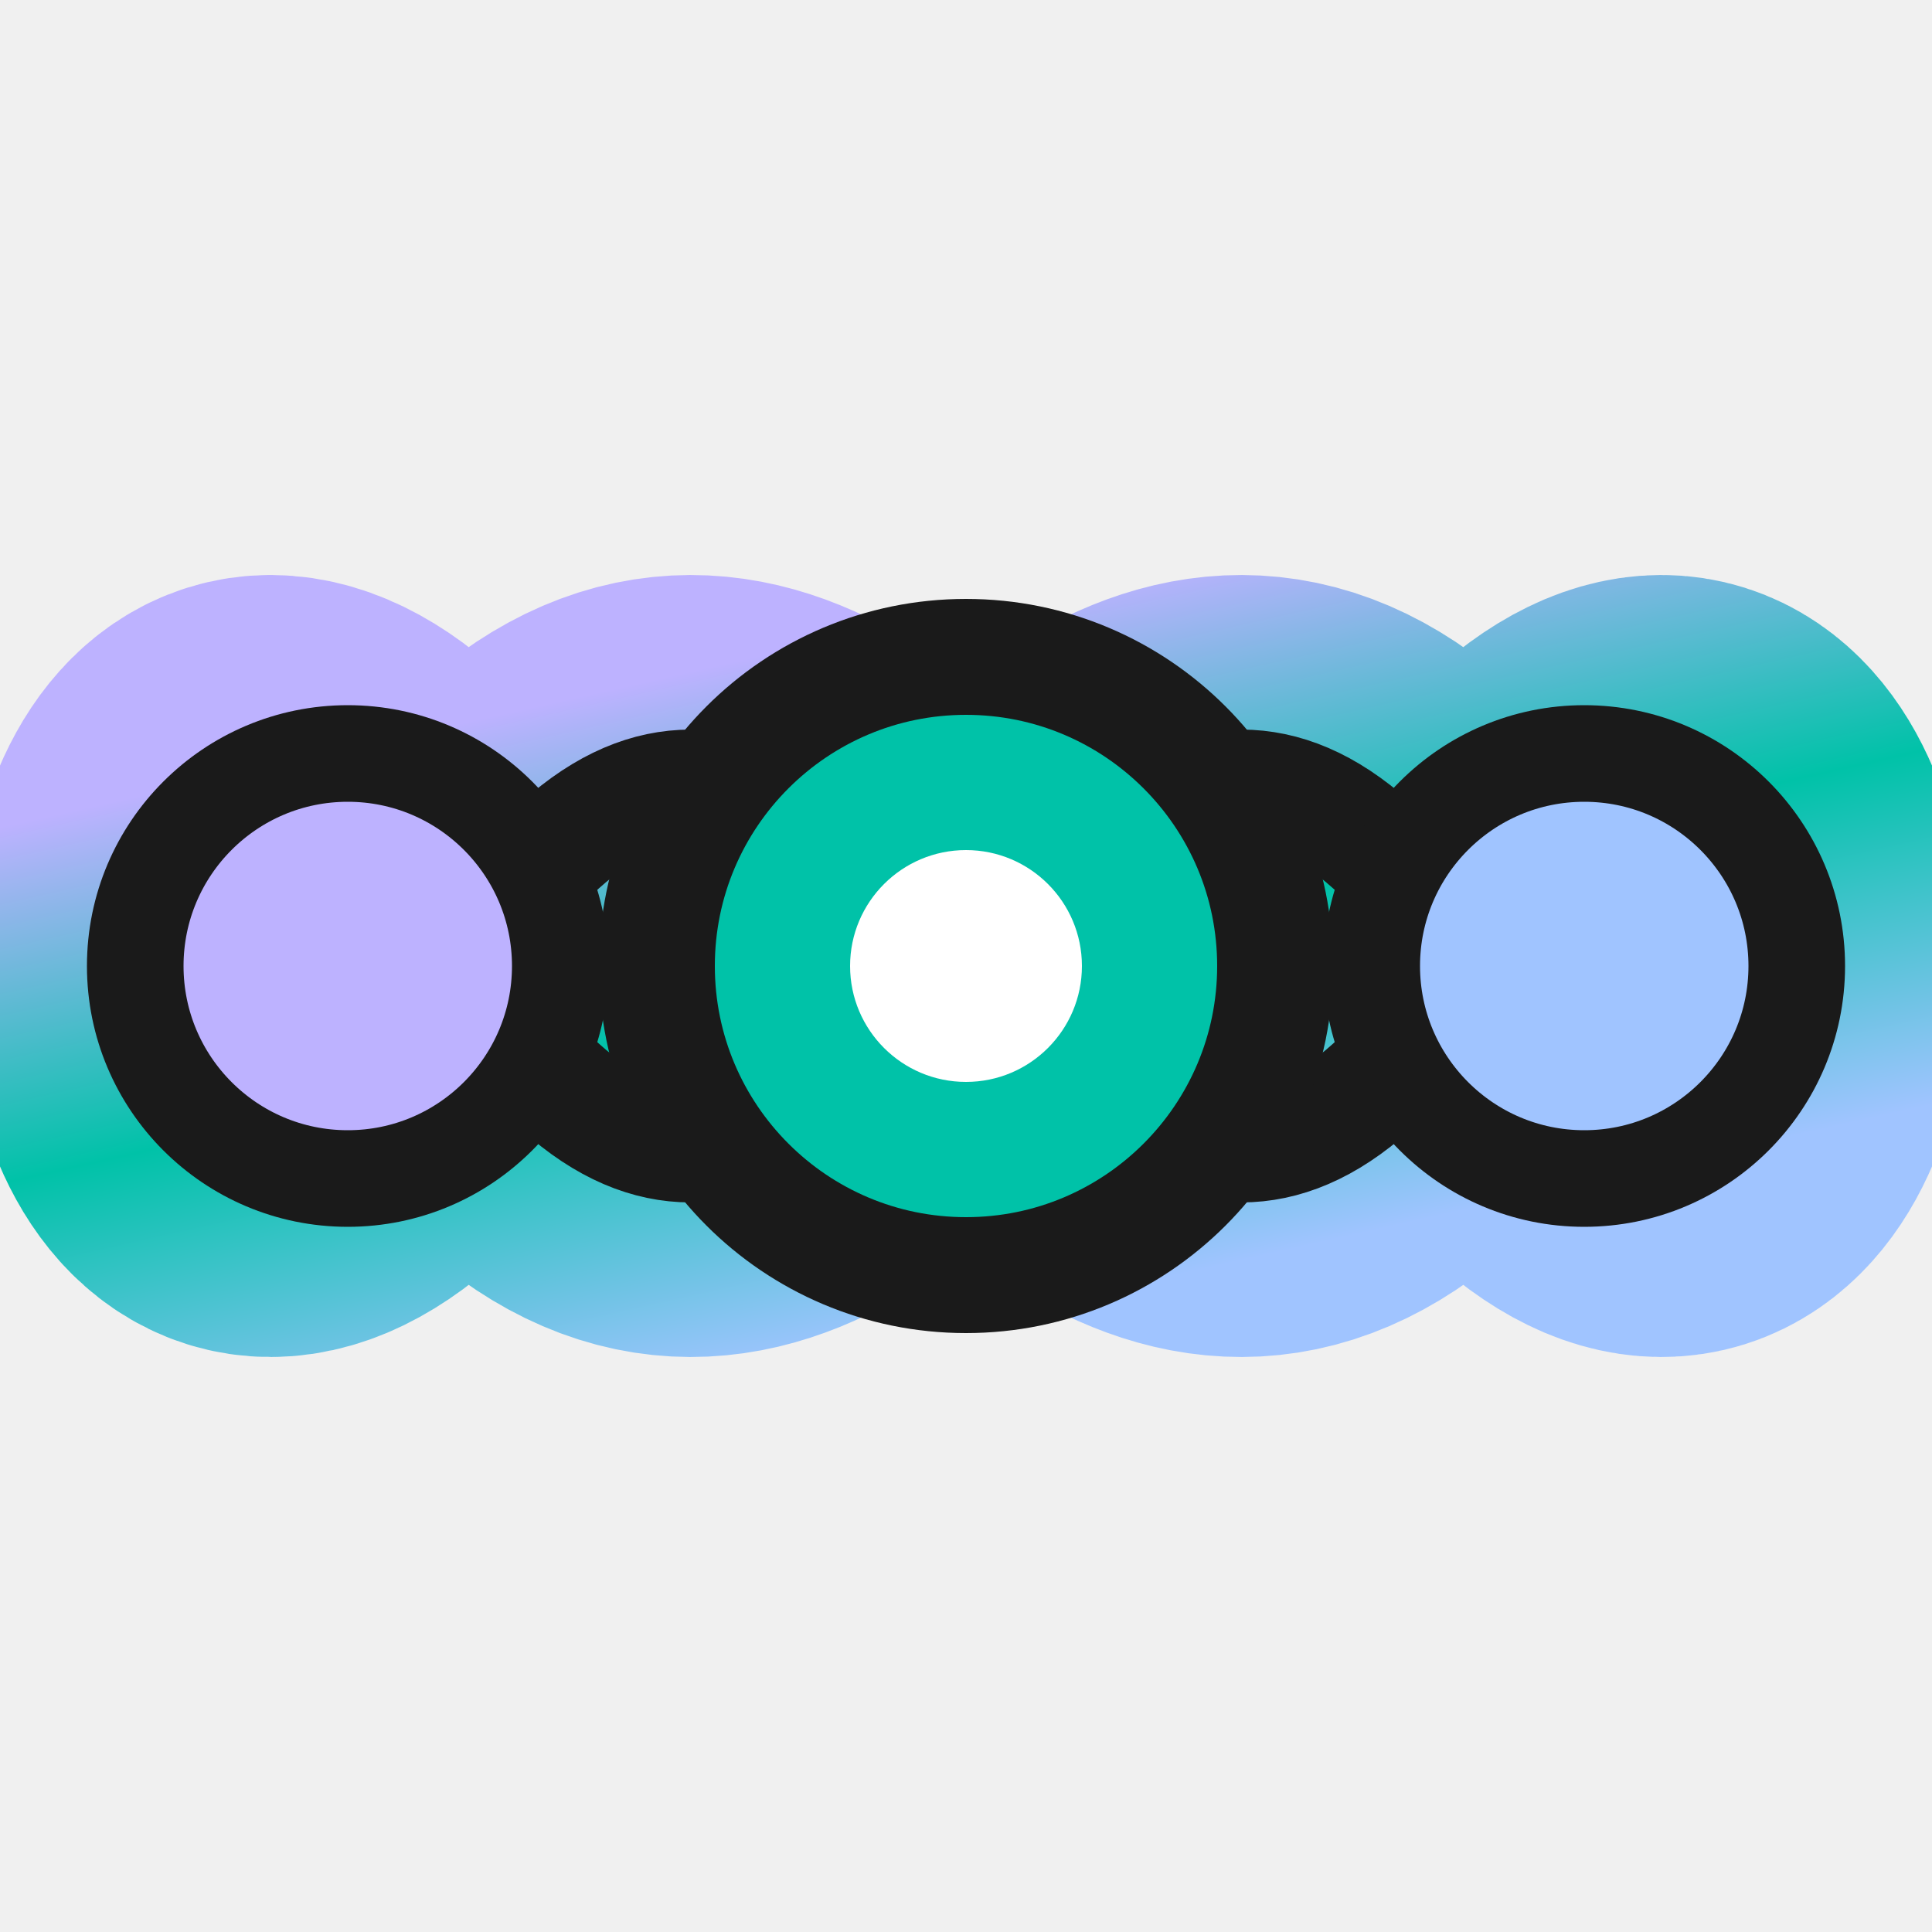
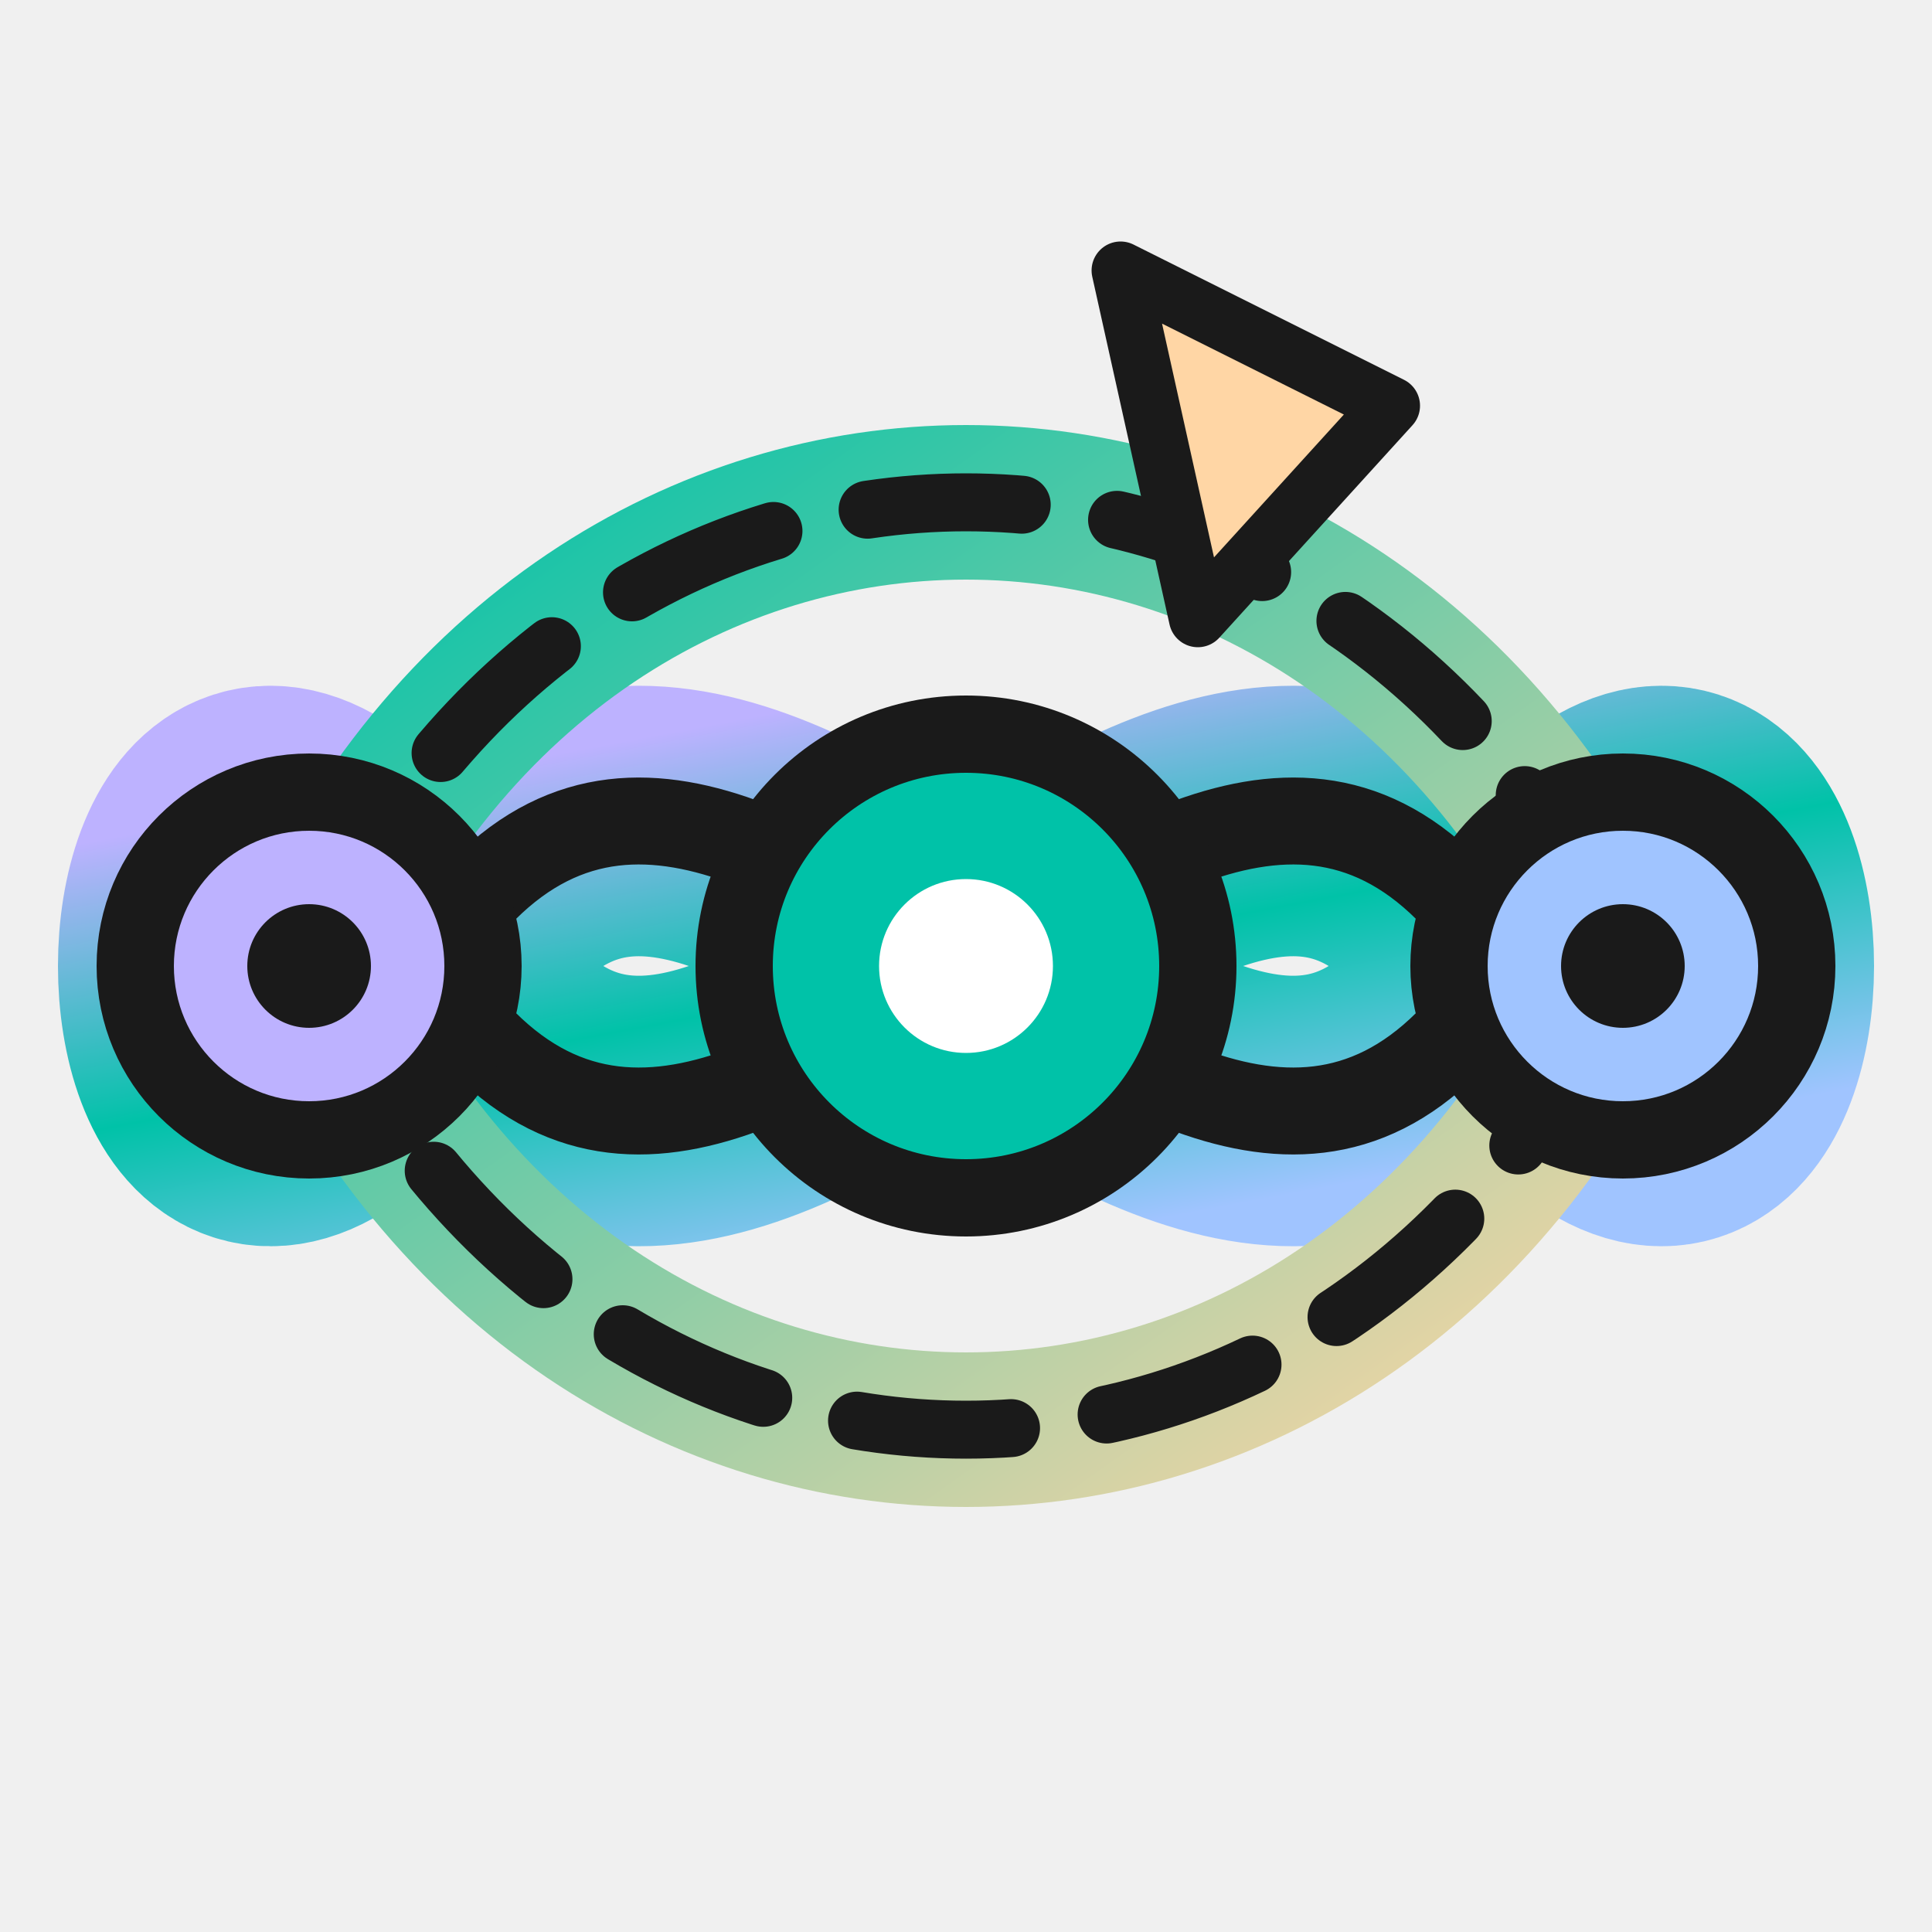
<svg xmlns="http://www.w3.org/2000/svg" viewBox="0 0 100 100" width="100" height="100" fill="none">
  <defs>
-     <linearGradient id="tabFaviconGrad" x1="0%" y1="0%" x2="100%" y2="100%">
+     <linearGradient id="flowGradMain1Favicon" x1="0%" y1="0%" x2="100%" y2="100%">
      <stop offset="0%" stop-color="#BDB2FF" />
      <stop offset="50%" stop-color="#00C2A8" />
      <stop offset="100%" stop-color="#A0C4FF" />
    </linearGradient>
+     <linearGradient id="flowGradMain2Favicon" x1="0%" y1="0%" x2="100%" y2="100%">
+       <stop offset="0%" stop-color="#00C2A8" />
+       <stop offset="100%" stop-color="#FFD6A5" />
+     </linearGradient>
  </defs>
-   <path d="M 24,50 C 4,18 4,82 24,50 C 44,18 56,82 76,50 C 96,18 96,82 76,50 C 56,18 44,82 24,50 Z" fill="none" stroke="url(#tabFaviconGrad)" stroke-width="22" stroke-linecap="round" stroke-linejoin="round" />
-   <path d="M 24,50 C 4,18 4,82 24,50 C 44,18 56,82 76,50 C 96,18 96,82 76,50 C 56,18 44,82 24,50 Z" fill="none" stroke="#1A1A1A" stroke-width="6" stroke-linecap="round" stroke-linejoin="round" />
-   <circle cx="50" cy="50" r="16" fill="#00C2A8" stroke="#1A1A1A" stroke-width="6" />
-   <circle cx="50" cy="50" r="6" fill="#FFFFFF" />
-   <circle cx="18" cy="50" r="11" fill="#BDB2FF" stroke="#1A1A1A" stroke-width="5" />
-   <circle cx="82" cy="50" r="11" fill="#A0C4FF" stroke="#1A1A1A" stroke-width="5" />
+   <path d="M 22,50 C 6,24 6,76 22,50 C 38,24 62,76 78,50 C 94,24 94,76 78,50 C 62,24 38,76 22,50 Z" fill="none" stroke="url(#flowGradMain1Favicon)" stroke-width="14" stroke-linecap="round" stroke-linejoin="round" />
+   <path d="M 22,50 C 6,24 6,76 22,50 C 38,24 62,76 78,50 C 94,24 94,76 78,50 C 62,24 38,76 22,50 Z" fill="none" stroke="#1A1A1A" stroke-width="4.5" stroke-linecap="round" stroke-linejoin="round" />
+   <path d="M 16,50 C 30,18 70,18 84,50 C 70,82 30,82 16,50" fill="none" stroke="url(#flowGradMain2Favicon)" stroke-width="8" stroke-linecap="round" />
+   <path d="M 16,50 C 30,18 70,18 84,50 C 70,82 30,82 16,50" fill="none" stroke="#1A1A1A" stroke-width="3" stroke-dasharray="8 5" stroke-linecap="round" />
+   <circle cx="16" cy="50" r="9" fill="#BDB2FF" stroke="#1A1A1A" stroke-width="4" />
+   <circle cx="16" cy="50" r="3.2" fill="#1A1A1A" />
+   <circle cx="50" cy="50" r="12" fill="#00C2A8" stroke="#1A1A1A" stroke-width="4" />
+   <circle cx="50" cy="50" r="4.5" fill="#FFFFFF" />
+   <circle cx="84" cy="50" r="9" fill="#A0C4FF" stroke="#1A1A1A" stroke-width="4" />
+   <circle cx="84" cy="50" r="3.2" fill="#1A1A1A" />
+   <path d="M 58,14 L 72,21 L 62,32 Z" fill="#FFD6A5" stroke="#1A1A1A" stroke-width="3" stroke-linejoin="round" />
</svg>
